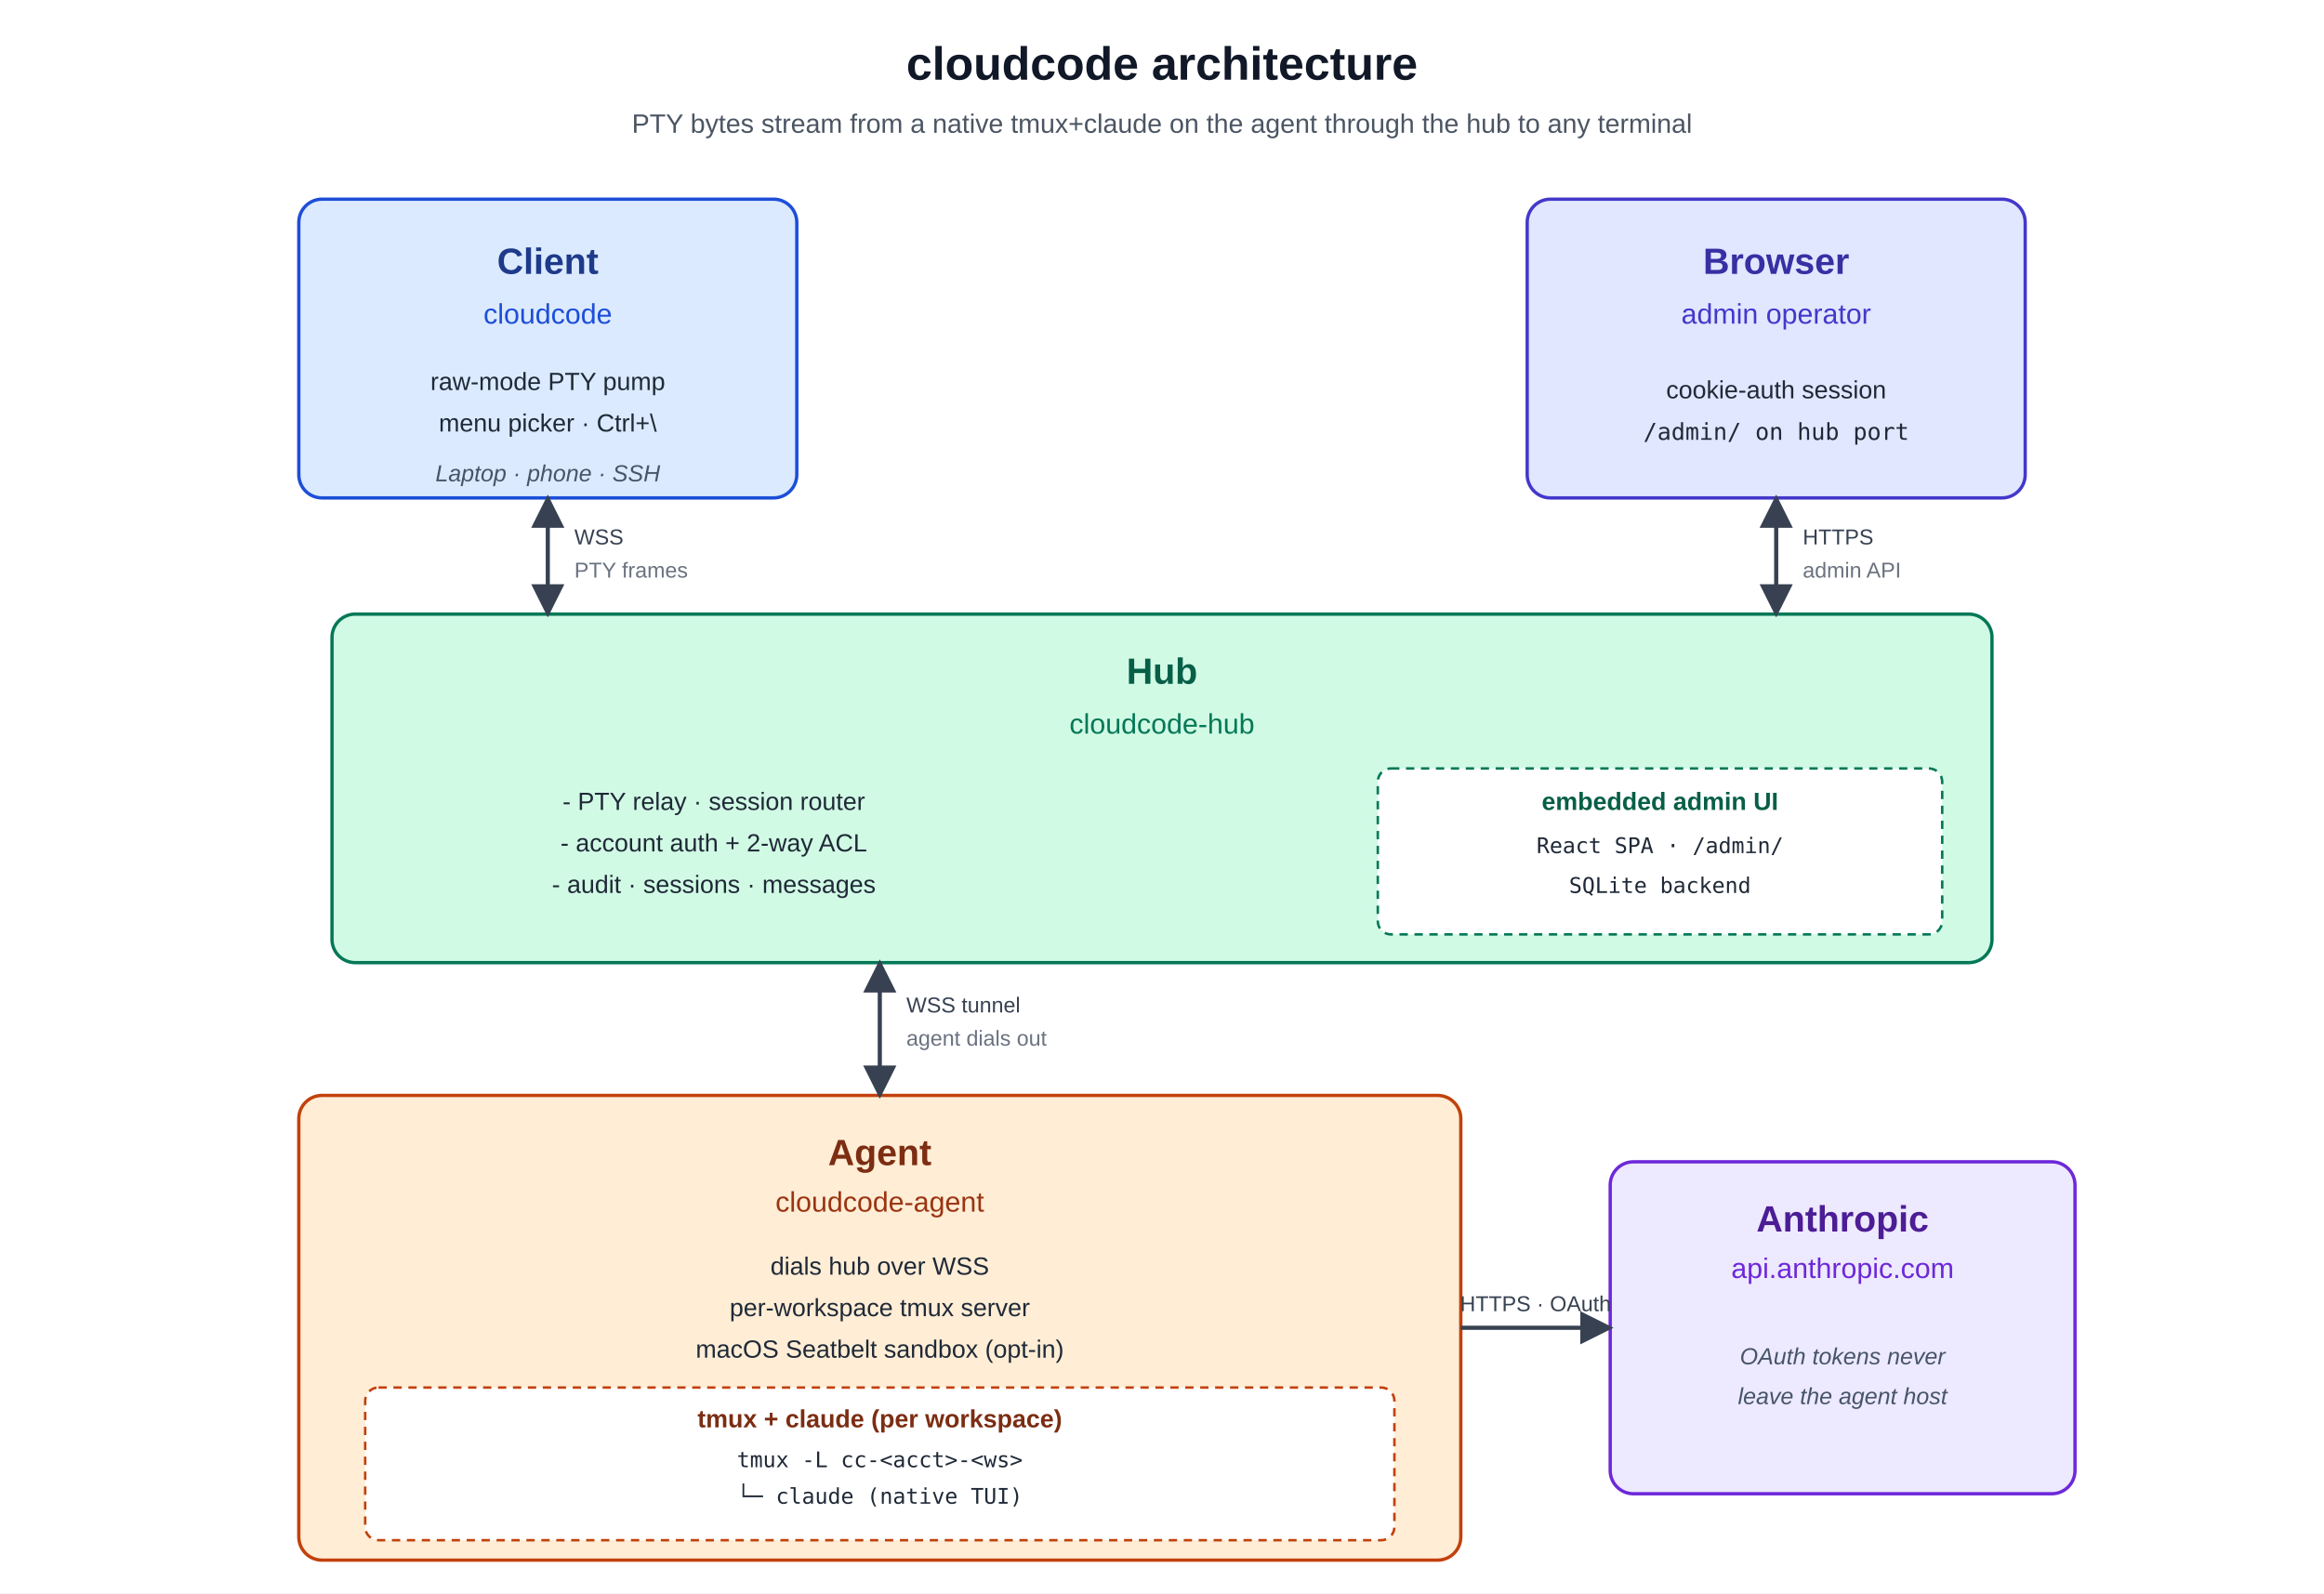
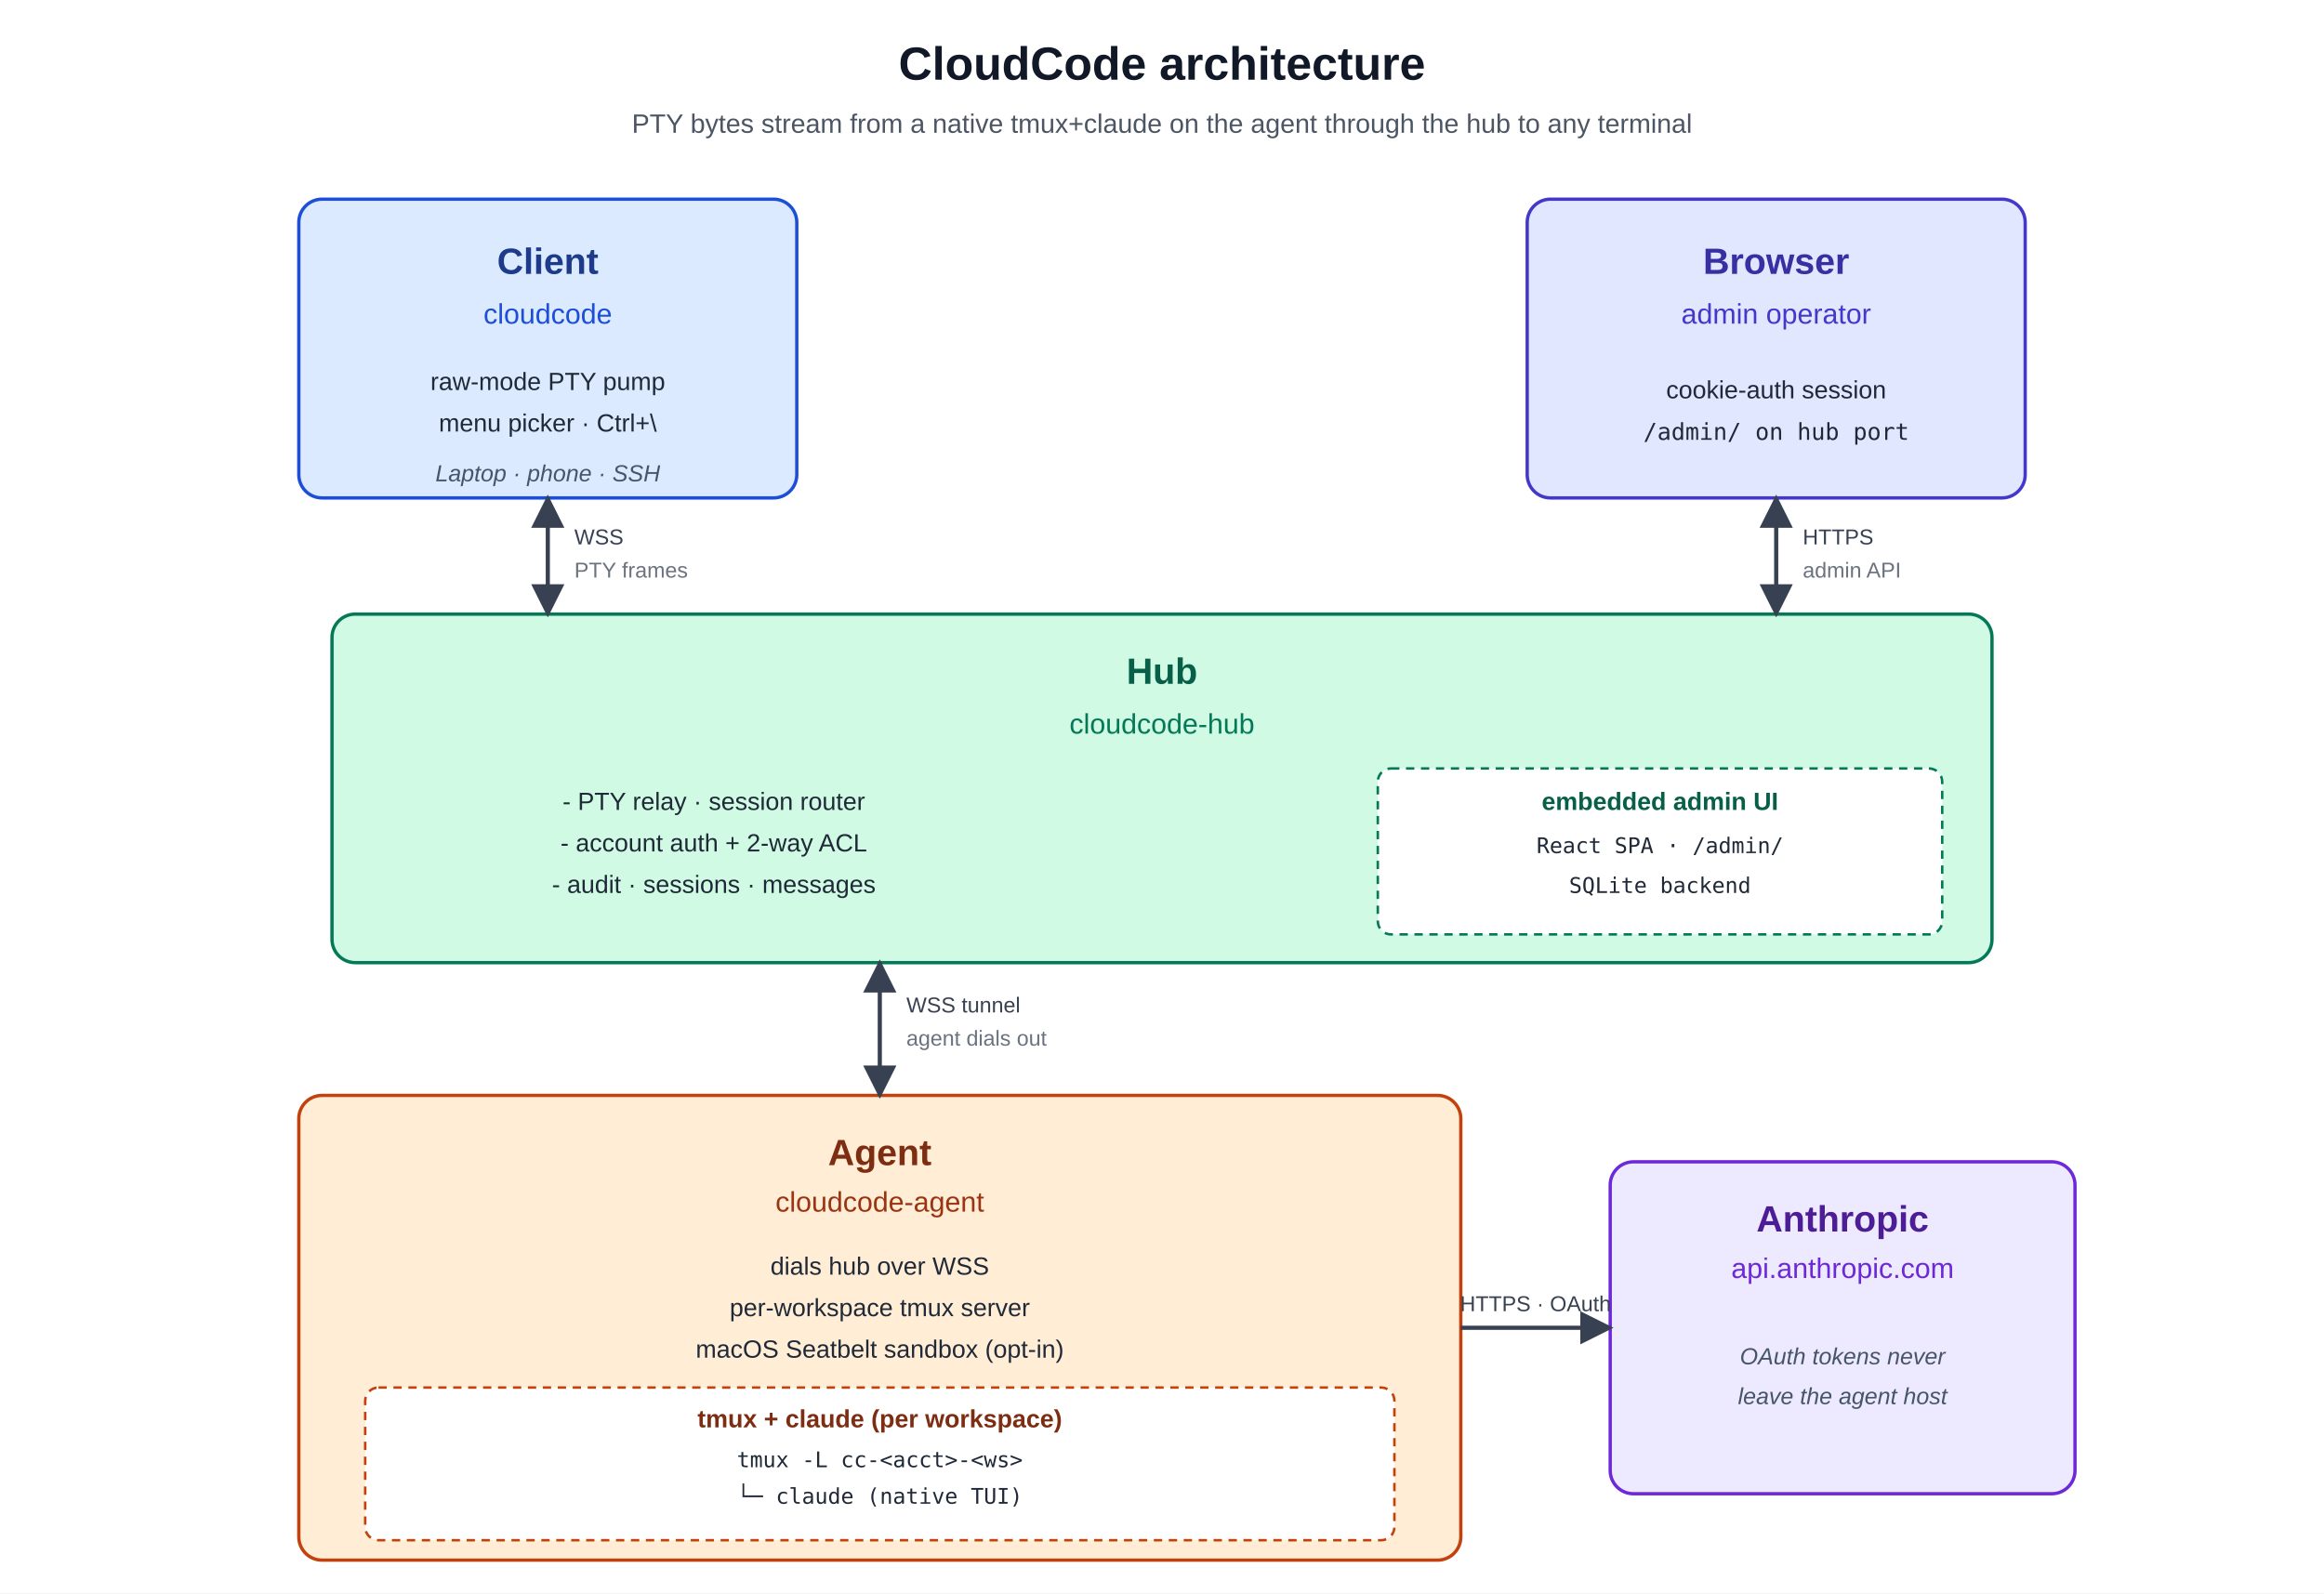
<svg xmlns="http://www.w3.org/2000/svg" viewBox="0 0 1400 960" font-family="system-ui, -apple-system, 'Helvetica Neue', Arial, sans-serif" font-size="16">
  <rect width="100%" height="100%" fill="#ffffff" />
  <defs>
    <marker id="arrow" viewBox="0 0 10 10" refX="9" refY="5" markerWidth="8" markerHeight="8" orient="auto-start-reverse">
      <path d="M 0 0 L 10 5 L 0 10 z" fill="#374151" />
    </marker>
    <marker id="arrow-start" viewBox="0 0 10 10" refX="1" refY="5" markerWidth="8" markerHeight="8" orient="auto">
      <path d="M 10 0 L 0 5 L 10 10 z" fill="#374151" />
    </marker>
  </defs>
-   <text x="700" y="48" text-anchor="middle" font-size="28" font-weight="700" fill="#111827">cloudcode architecture</text>
+   <text x="700" y="48" text-anchor="middle" font-size="28" font-weight="700" fill="#111827">CloudCode architecture</text>
  <text x="700" y="80" text-anchor="middle" font-size="16" fill="#4b5563">PTY bytes stream from a native tmux+claude on the agent through the hub to any terminal</text>
  <rect x="180" y="120" width="300" height="180" rx="14" fill="#dbeafe" stroke="#1d4ed8" stroke-width="2" />
  <text x="330" y="165" text-anchor="middle" font-size="22" font-weight="700" fill="#1e3a8a">Client</text>
  <text x="330" y="195" text-anchor="middle" font-size="17" fill="#1d4ed8">cloudcode</text>
  <text x="330" y="235" text-anchor="middle" font-size="15" fill="#1f2937">raw-mode PTY pump</text>
  <text x="330" y="260" text-anchor="middle" font-size="15" fill="#1f2937">menu picker · Ctrl+\</text>
  <text x="330" y="290" text-anchor="middle" font-size="14" fill="#475569" font-style="italic">Laptop · phone · SSH</text>
  <rect x="920" y="120" width="300" height="180" rx="14" fill="#e0e7ff" stroke="#4338ca" stroke-width="2" />
  <text x="1070" y="165" text-anchor="middle" font-size="22" font-weight="700" fill="#3730a3">Browser</text>
  <text x="1070" y="195" text-anchor="middle" font-size="17" fill="#4338ca">admin operator</text>
  <text x="1070" y="240" text-anchor="middle" font-size="15" fill="#1f2937">cookie-auth session</text>
  <text x="1070" y="265" text-anchor="middle" font-size="14" font-family="ui-monospace, Menlo, monospace" fill="#1f2937">/admin/ on hub port</text>
  <rect x="200" y="370" width="1000" height="210" rx="14" fill="#d1fae5" stroke="#047857" stroke-width="2" />
  <text x="700" y="412" text-anchor="middle" font-size="22" font-weight="700" fill="#065f46">Hub</text>
  <text x="700" y="442" text-anchor="middle" font-size="17" fill="#047857">cloudcode-hub</text>
  <text x="430" y="488" text-anchor="middle" font-size="15" fill="#1f2937">- PTY relay · session router</text>
  <text x="430" y="513" text-anchor="middle" font-size="15" fill="#1f2937">- account auth + 2-way ACL</text>
  <text x="430" y="538" text-anchor="middle" font-size="15" fill="#1f2937">- audit · sessions · messages</text>
  <rect x="830" y="463" width="340" height="100" rx="8" fill="#ffffff" stroke="#047857" stroke-width="1.5" stroke-dasharray="5,4" />
  <text x="1000" y="488" text-anchor="middle" font-size="15" font-weight="600" fill="#065f46">embedded admin UI</text>
  <text x="1000" y="514" text-anchor="middle" font-size="13" font-family="ui-monospace, Menlo, monospace" fill="#1f2937">React SPA · /admin/</text>
  <text x="1000" y="538" text-anchor="middle" font-size="13" font-family="ui-monospace, Menlo, monospace" fill="#1f2937">SQLite backend</text>
  <rect x="180" y="660" width="700" height="280" rx="14" fill="#ffedd5" stroke="#c2410c" stroke-width="2" />
  <text x="530" y="702" text-anchor="middle" font-size="22" font-weight="700" fill="#7c2d12">Agent</text>
  <text x="530" y="730" text-anchor="middle" font-size="17" fill="#9a3412">cloudcode-agent</text>
  <text x="530" y="768" text-anchor="middle" font-size="15" fill="#1f2937">dials hub over WSS</text>
  <text x="530" y="793" text-anchor="middle" font-size="15" fill="#1f2937">per-workspace tmux server</text>
  <text x="530" y="818" text-anchor="middle" font-size="15" fill="#1f2937">macOS Seatbelt sandbox (opt-in)</text>
  <rect x="220" y="836" width="620" height="92" rx="8" fill="#ffffff" stroke="#c2410c" stroke-width="1.5" stroke-dasharray="5,4" />
  <text x="530" y="860" text-anchor="middle" font-size="15" font-weight="600" fill="#7c2d12">tmux + claude (per workspace)</text>
  <text x="530" y="884" text-anchor="middle" font-size="13" font-family="ui-monospace, Menlo, monospace" fill="#1f2937">tmux -L cc-&lt;acct&gt;-&lt;ws&gt;</text>
  <text x="530" y="906" text-anchor="middle" font-size="13" font-family="ui-monospace, Menlo, monospace" fill="#1f2937">└─ claude (native TUI)</text>
  <rect x="970" y="700" width="280" height="200" rx="14" fill="#ede9fe" stroke="#6d28d9" stroke-width="2" />
  <text x="1110" y="742" text-anchor="middle" font-size="22" font-weight="700" fill="#4c1d95">Anthropic</text>
  <text x="1110" y="770" text-anchor="middle" font-size="17" fill="#6d28d9">api.anthropic.com</text>
  <text x="1110" y="822" text-anchor="middle" font-size="14" fill="#475569" font-style="italic">OAuth tokens never</text>
  <text x="1110" y="846" text-anchor="middle" font-size="14" fill="#475569" font-style="italic">leave the agent host</text>
  <line x1="330" y1="300" x2="330" y2="370" stroke="#374151" stroke-width="2.5" marker-end="url(#arrow)" marker-start="url(#arrow-start)" />
  <text x="346" y="328" font-size="13" fill="#374151">WSS</text>
  <text x="346" y="348" font-size="13" fill="#6b7280">PTY frames</text>
  <line x1="1070" y1="300" x2="1070" y2="370" stroke="#374151" stroke-width="2.5" marker-end="url(#arrow)" marker-start="url(#arrow-start)" />
  <text x="1086" y="328" font-size="13" fill="#374151">HTTPS</text>
  <text x="1086" y="348" font-size="13" fill="#6b7280">admin API</text>
  <line x1="530" y1="580" x2="530" y2="660" stroke="#374151" stroke-width="2.5" marker-end="url(#arrow)" marker-start="url(#arrow-start)" />
  <text x="546" y="610" font-size="13" fill="#374151">WSS tunnel</text>
  <text x="546" y="630" font-size="13" fill="#6b7280">agent dials out</text>
  <line x1="880" y1="800" x2="970" y2="800" stroke="#374151" stroke-width="2.5" marker-end="url(#arrow)" />
  <text x="925" y="790" text-anchor="middle" font-size="13" fill="#374151">HTTPS · OAuth</text>
</svg>
